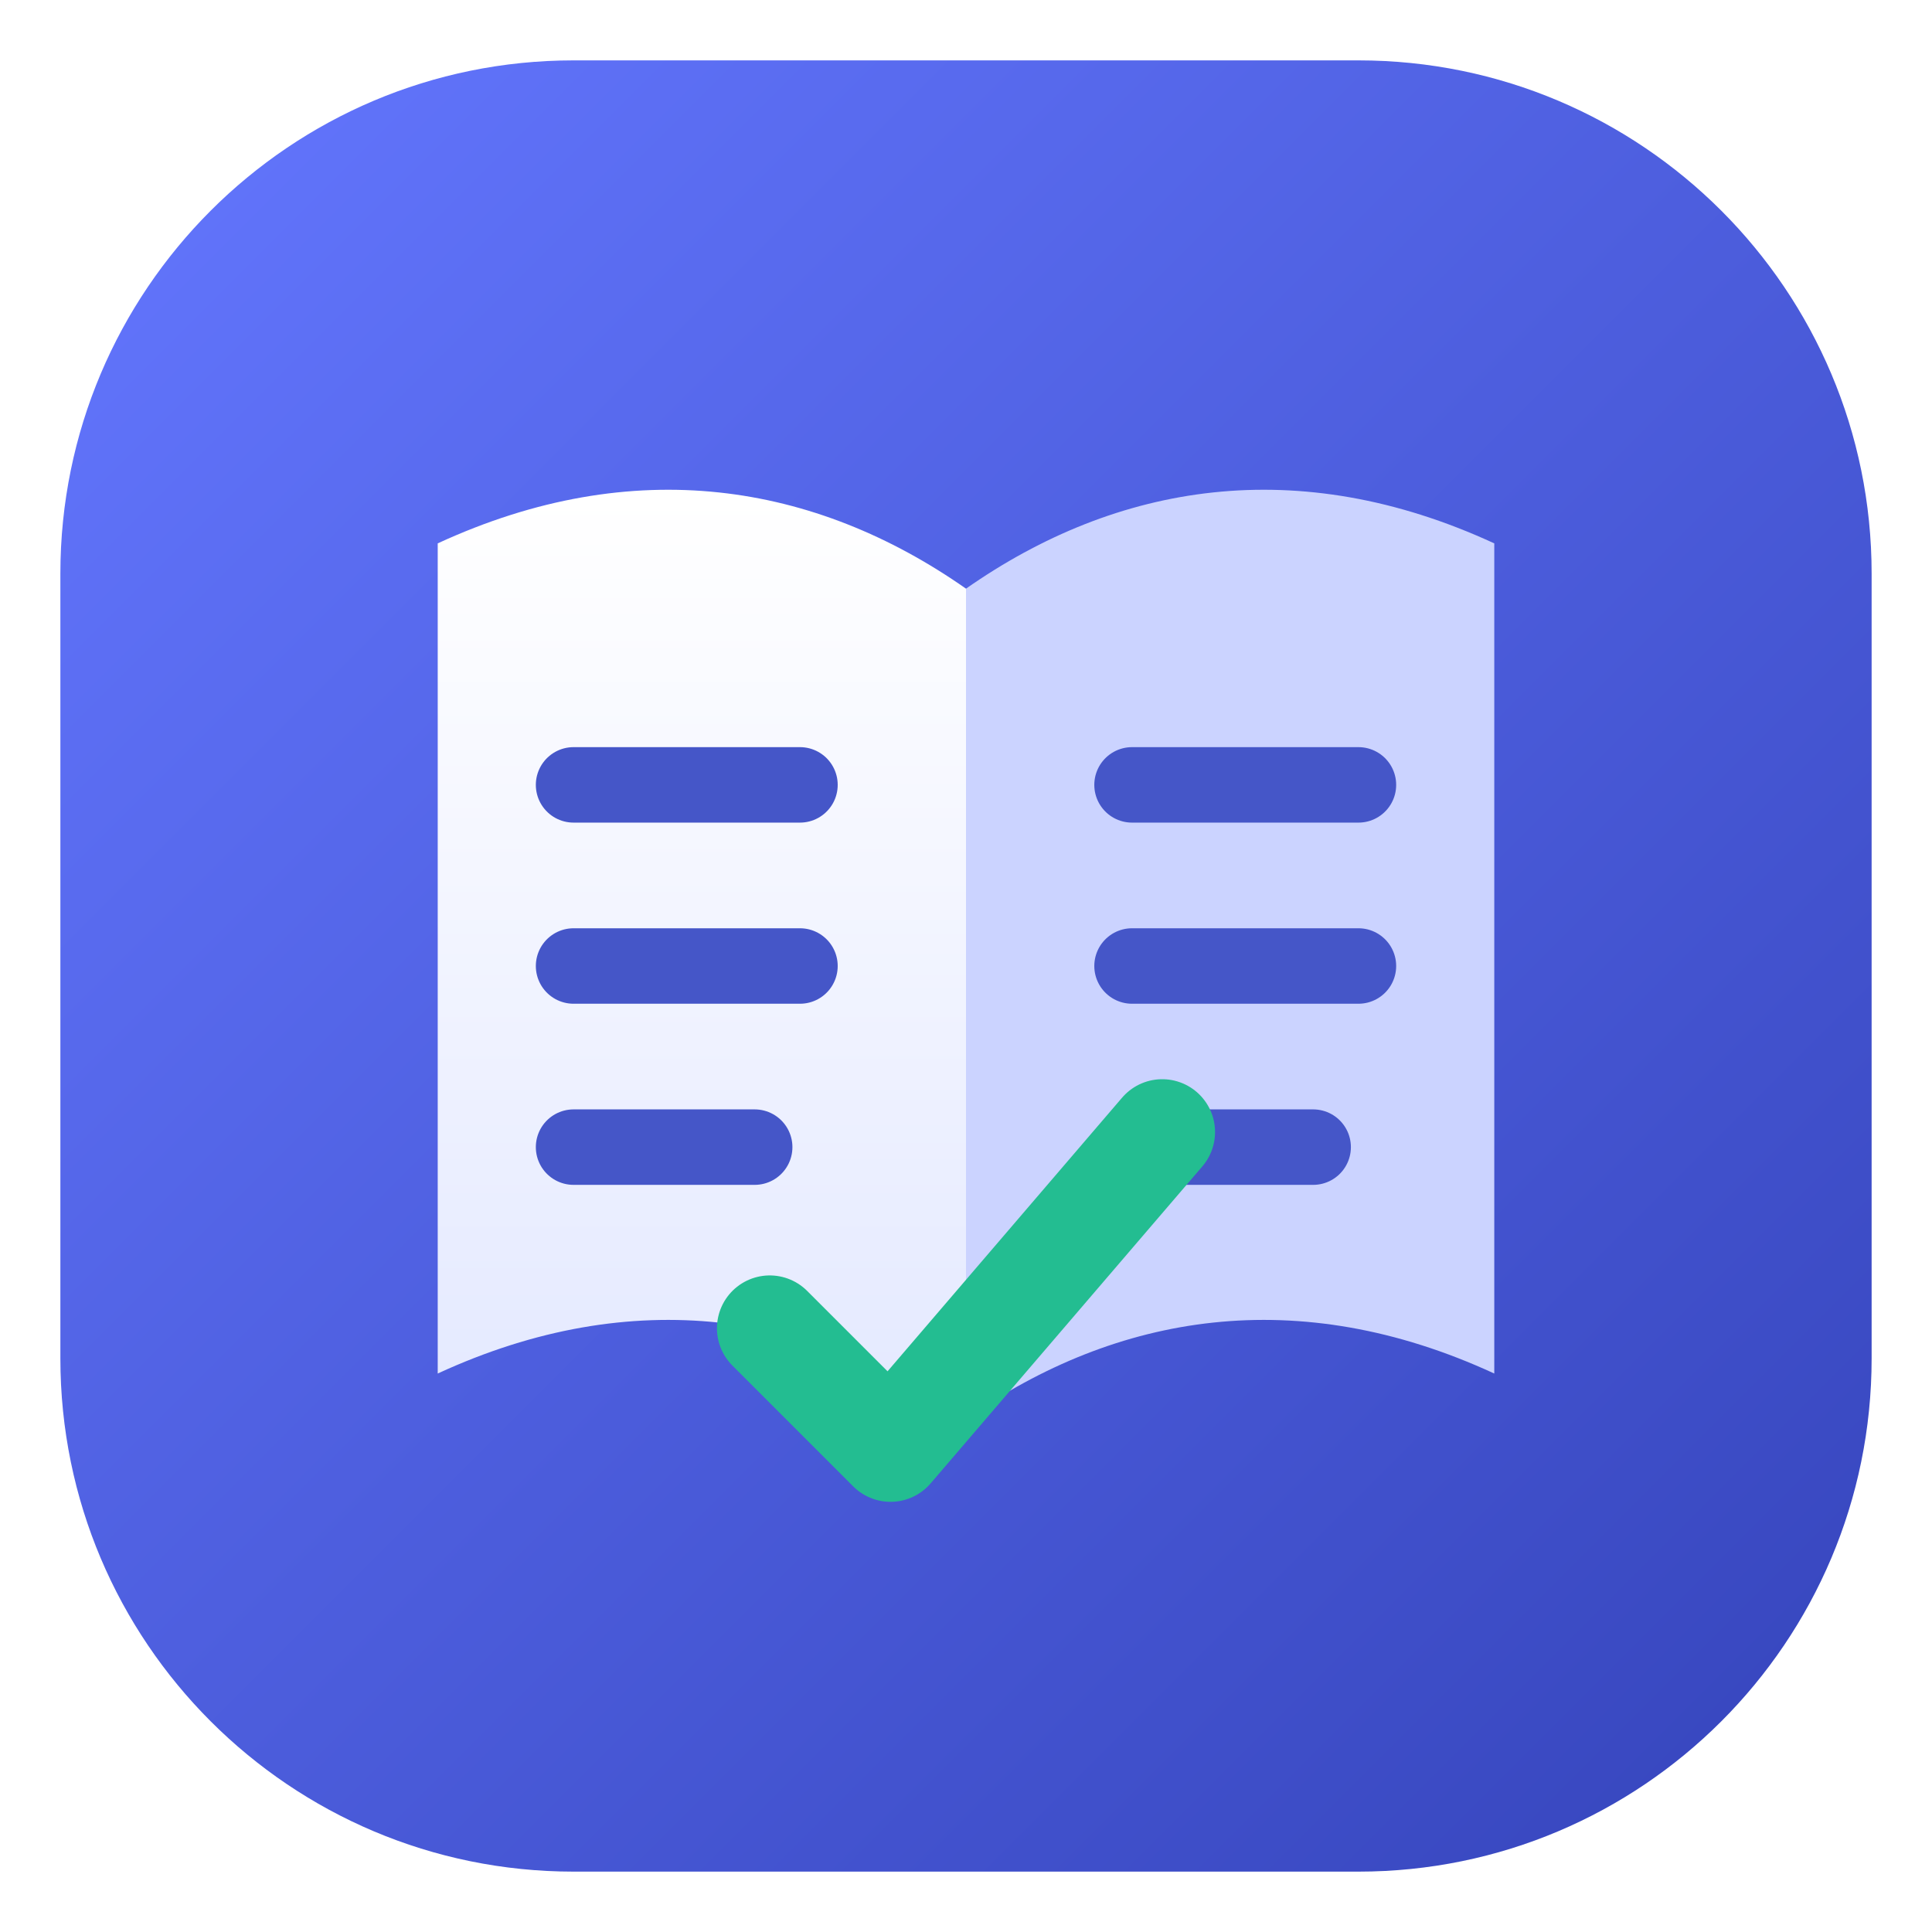
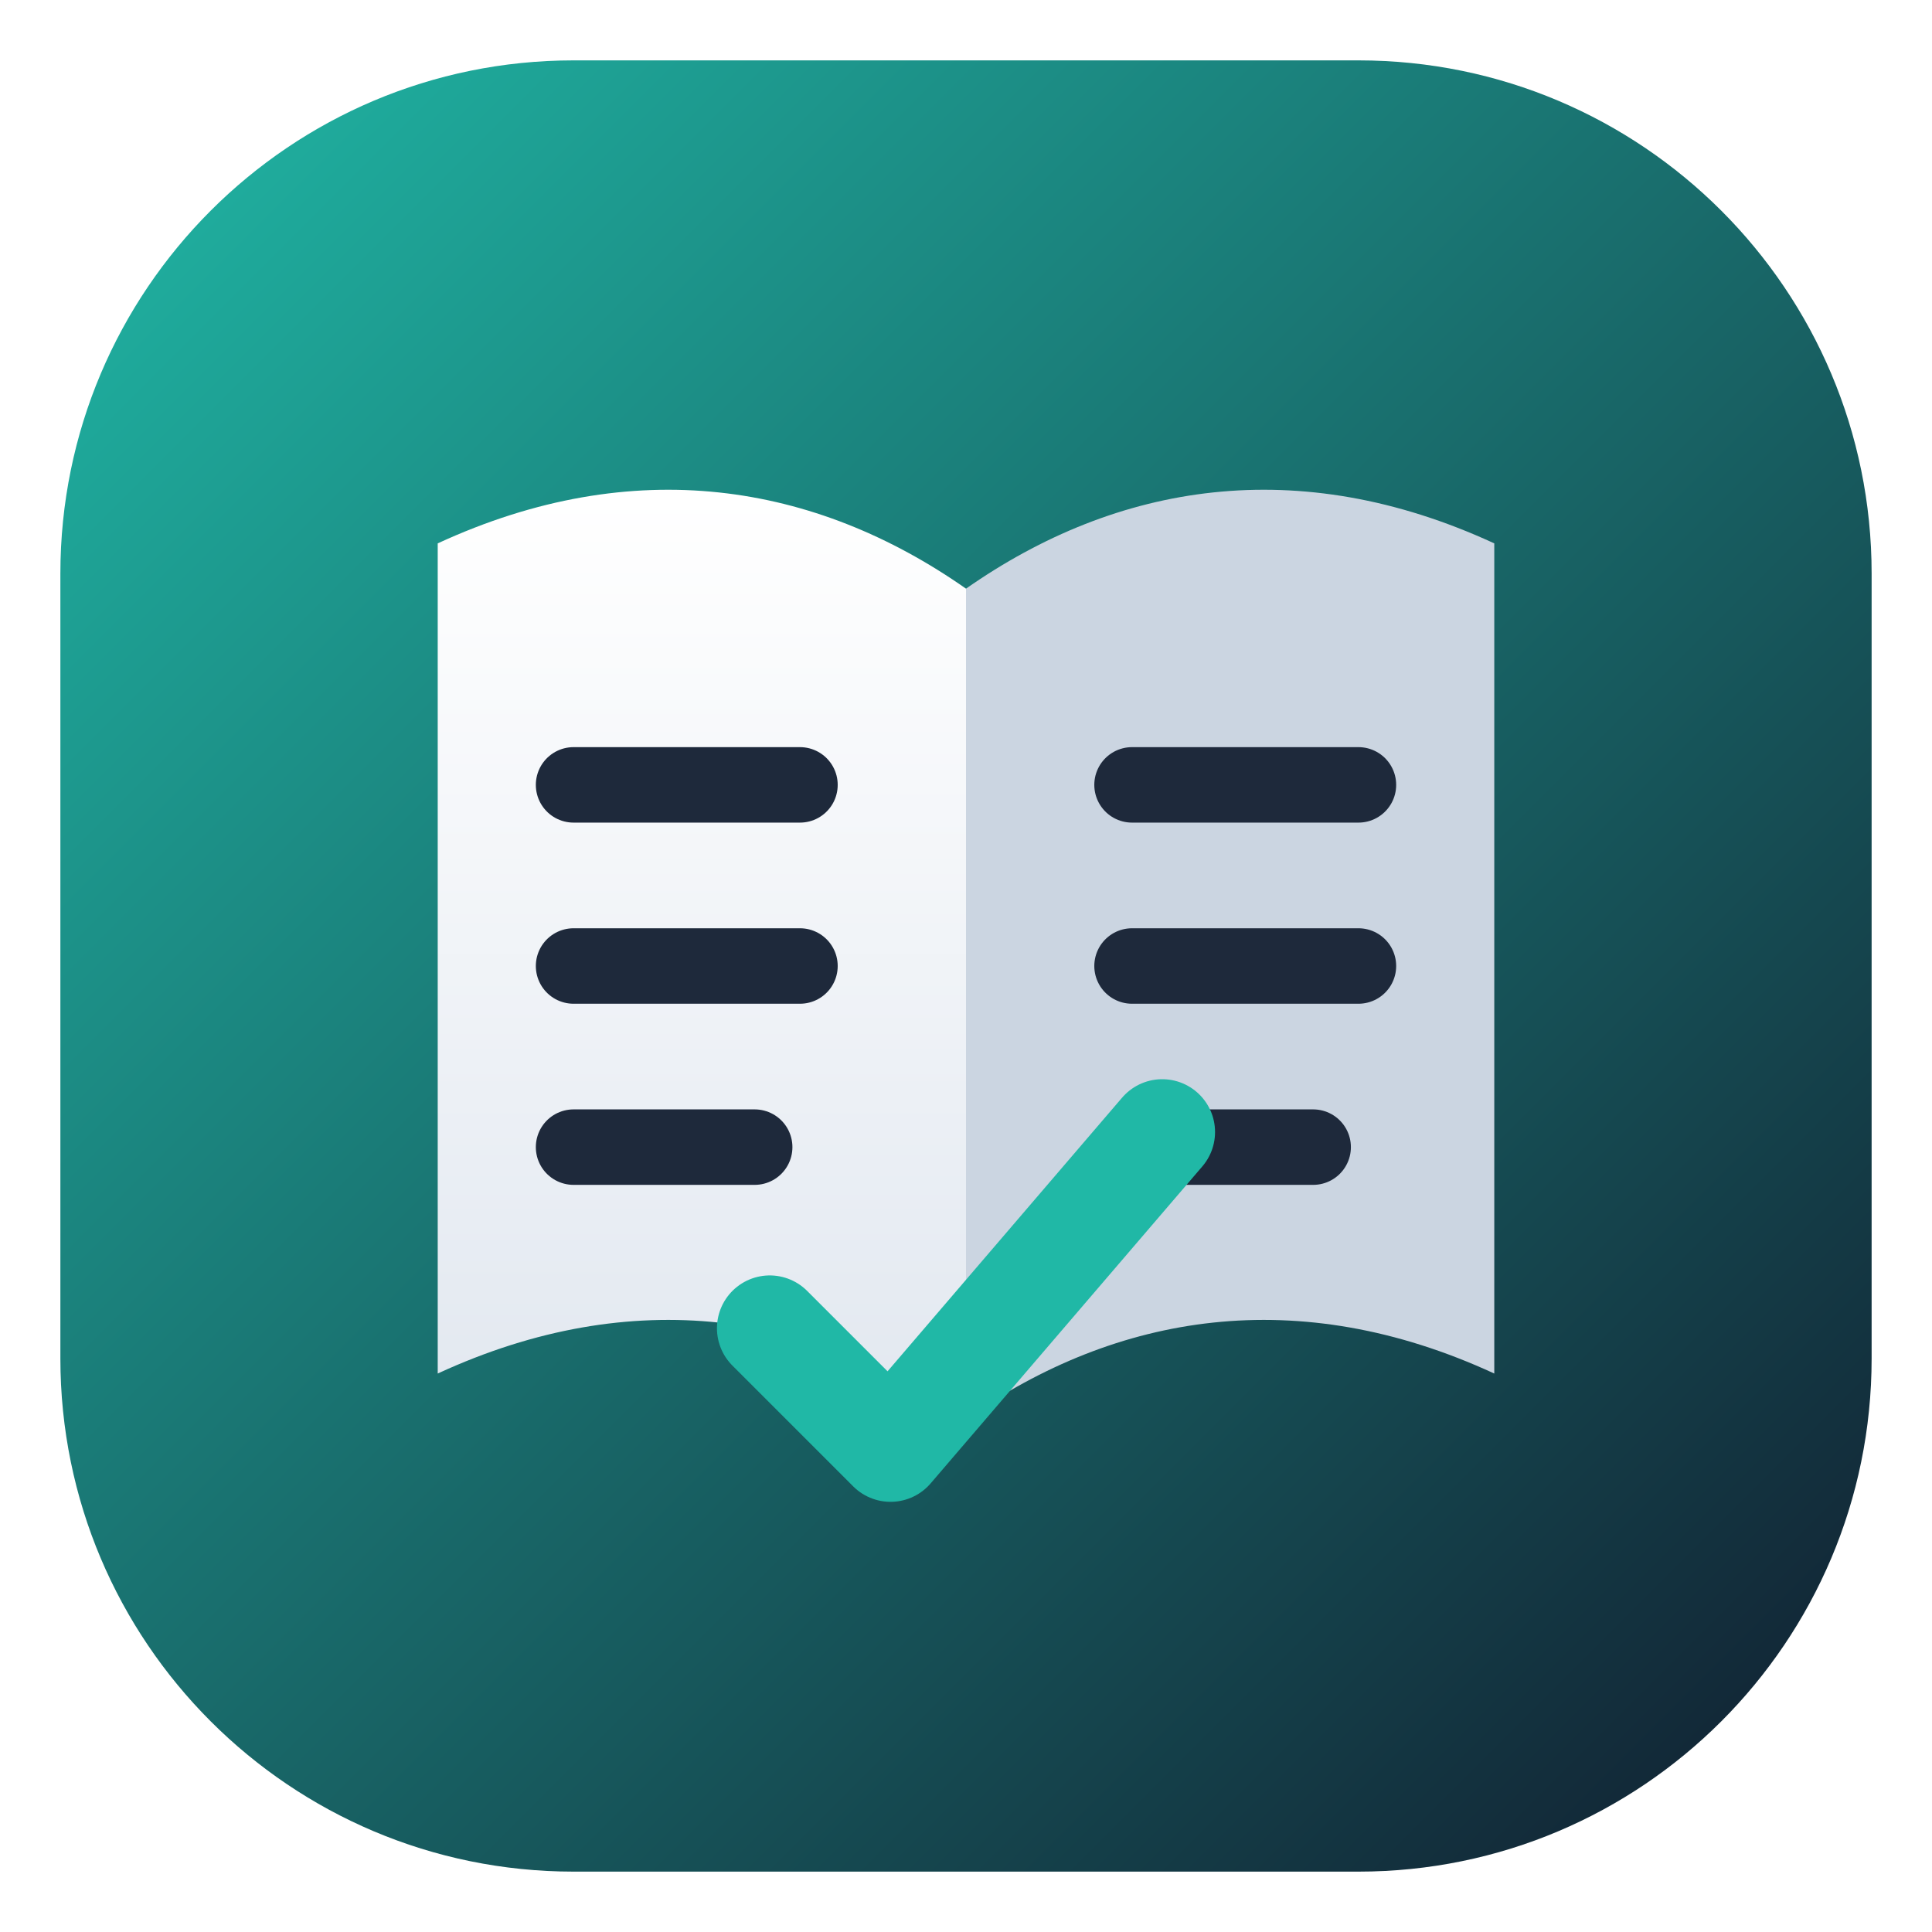
<svg xmlns="http://www.w3.org/2000/svg" viewBox="0 0 128 128" role="img" aria-labelledby="title">
  <defs>
    <linearGradient id="background" x1="0" y1="0" x2="1" y2="1">
-       <stop offset="0" stop-color="#6477ff" />
-       <stop offset="1" stop-color="#3544bb" />
+       <stop offset="0" stop-color="#20B8A6" />
+       <stop offset="1" stop-color="#111C2E" />
    </linearGradient>
    <linearGradient id="page" x1="0" y1="0" x2="0" y2="1">
      <stop offset="0" stop-color="#fff" />
-       <stop offset="1" stop-color="#e4e9ff" />
+       <stop offset="1" stop-color="#E2E8F0" />
    </linearGradient>
  </defs>
  <rect x="4" y="4" width="120" height="120" rx="34" fill="url(#background)" />
  <path d="M29 36c13-6 25-4 35 3v55c-10-7-22-9-35-3V36Z" fill="url(#page)" />
-   <path d="M99 36c-13-6-25-4-35 3v55c10-7 22-9 35-3V36Z" fill="#cbd3ff" />
-   <path d="M38 52h15M38 64h15M38 76h12M75 52h15M75 64h15M75 76h12" fill="none" stroke="#4556c8" stroke-linecap="round" stroke-width="5" />
-   <path d="m51 88 8 8 18-21" fill="none" stroke="#23bd91" stroke-linecap="round" stroke-linejoin="round" stroke-width="7" />
+   <path d="M99 36c-13-6-25-4-35 3v55c10-7 22-9 35-3V36Z" fill="#CBD5E1" />
+   <path d="M38 52h15M38 64h15M38 76h12M75 52h15M75 64h15M75 76h12" fill="none" stroke="#1E293B" stroke-linecap="round" stroke-width="5" />
+   <path d="m51 88 8 8 18-21" fill="none" stroke="#20B8A6" stroke-linecap="round" stroke-linejoin="round" stroke-width="7" />
</svg>
